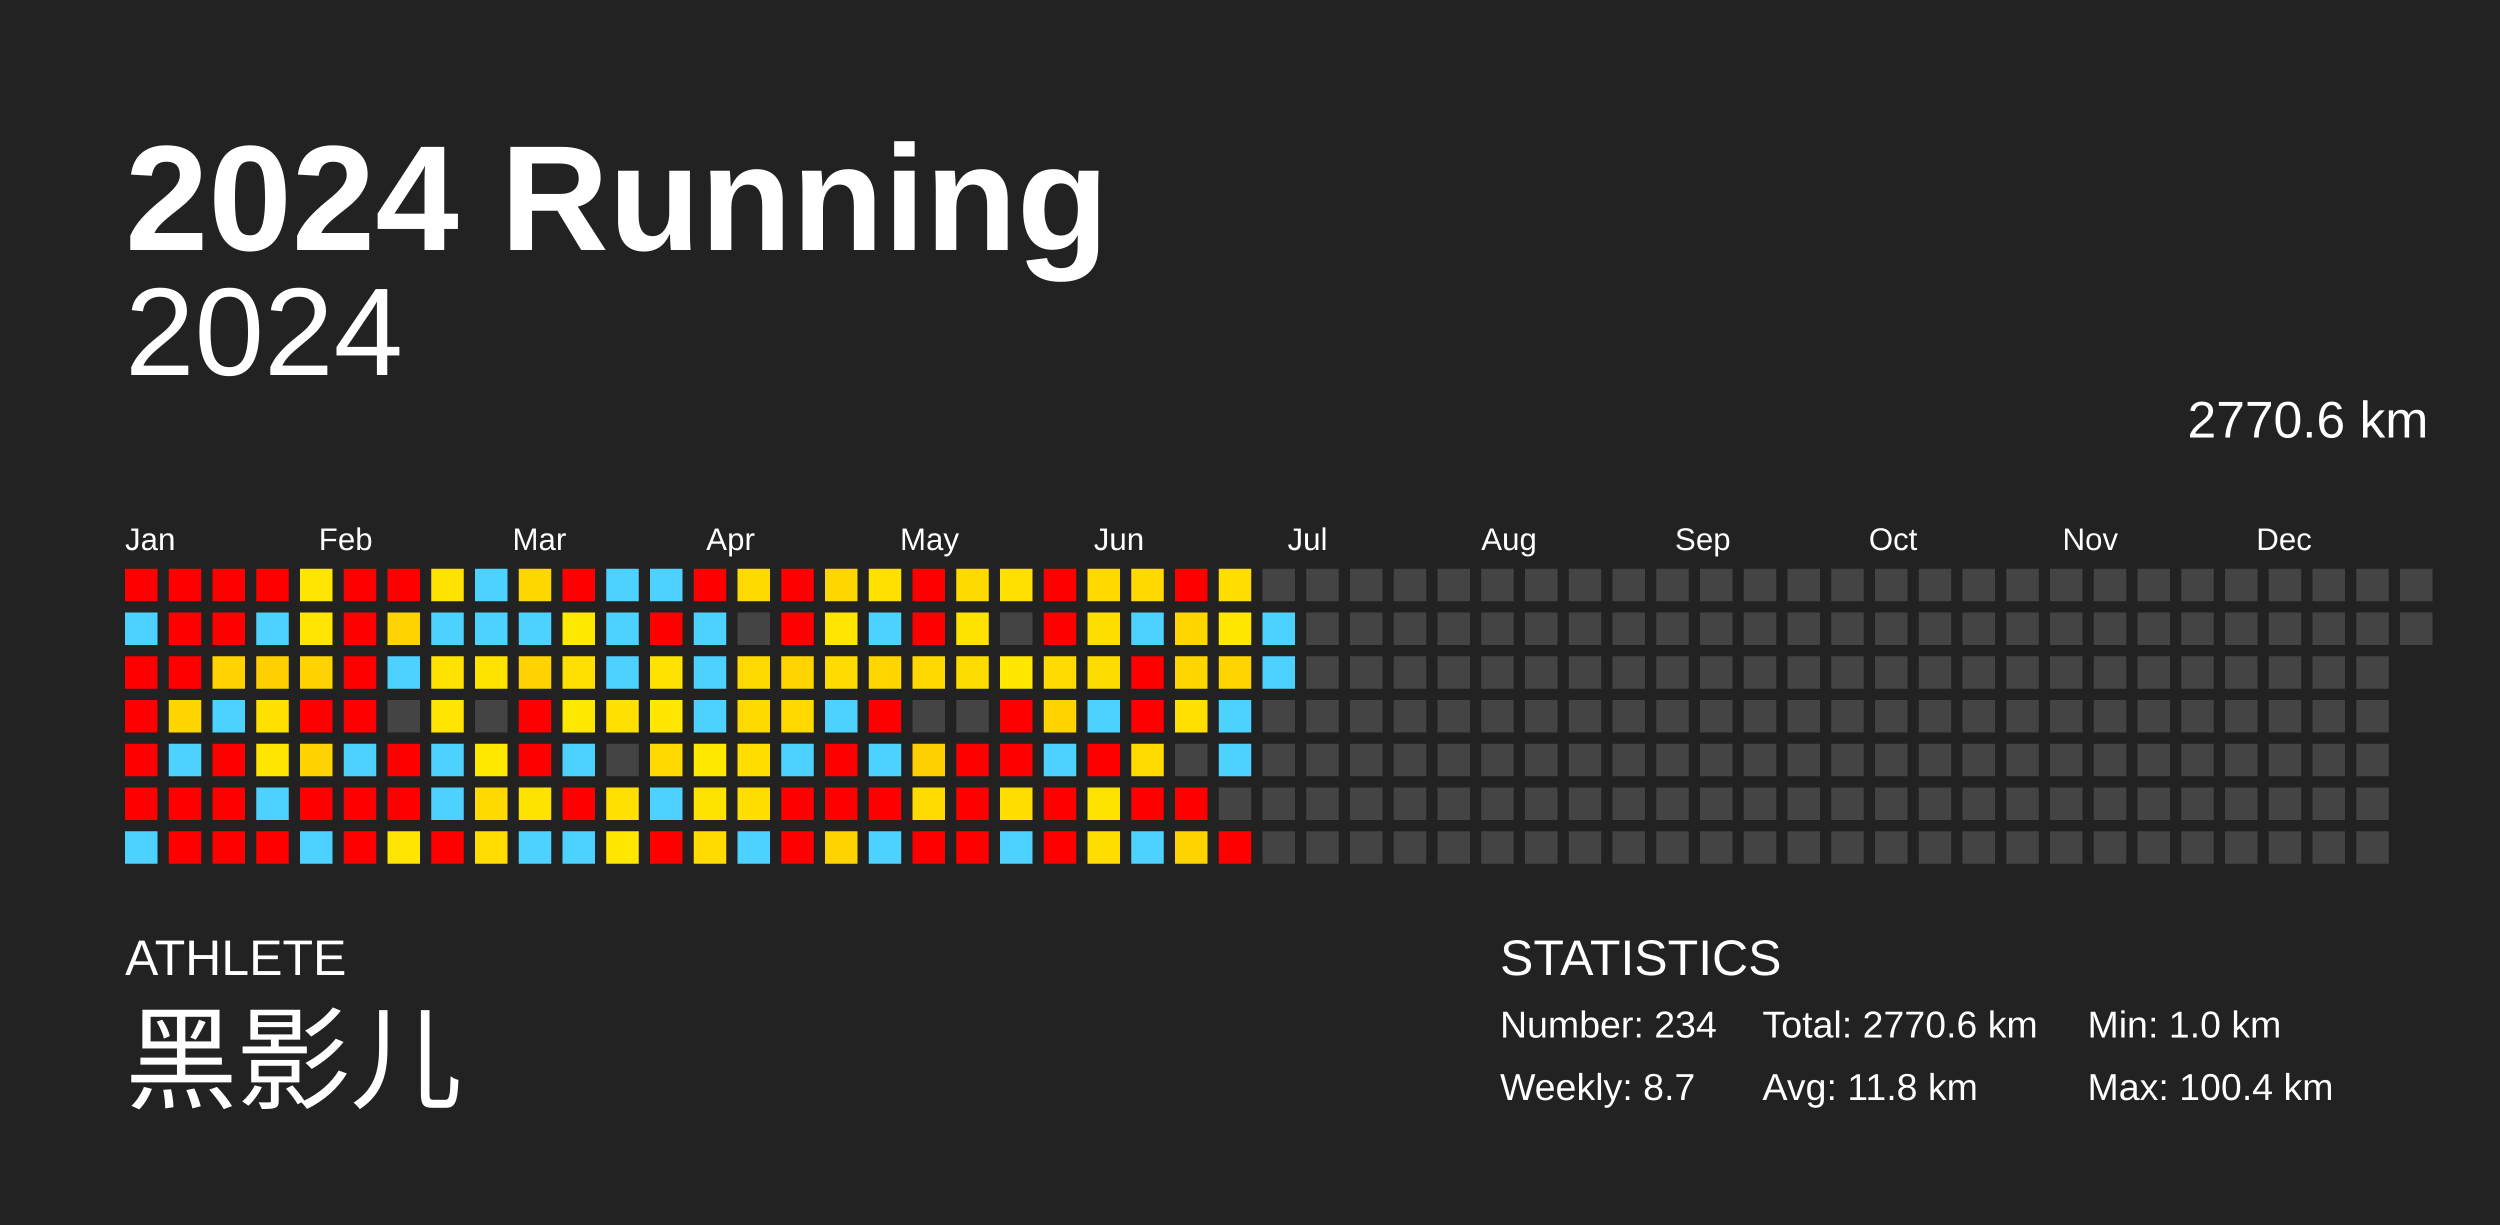
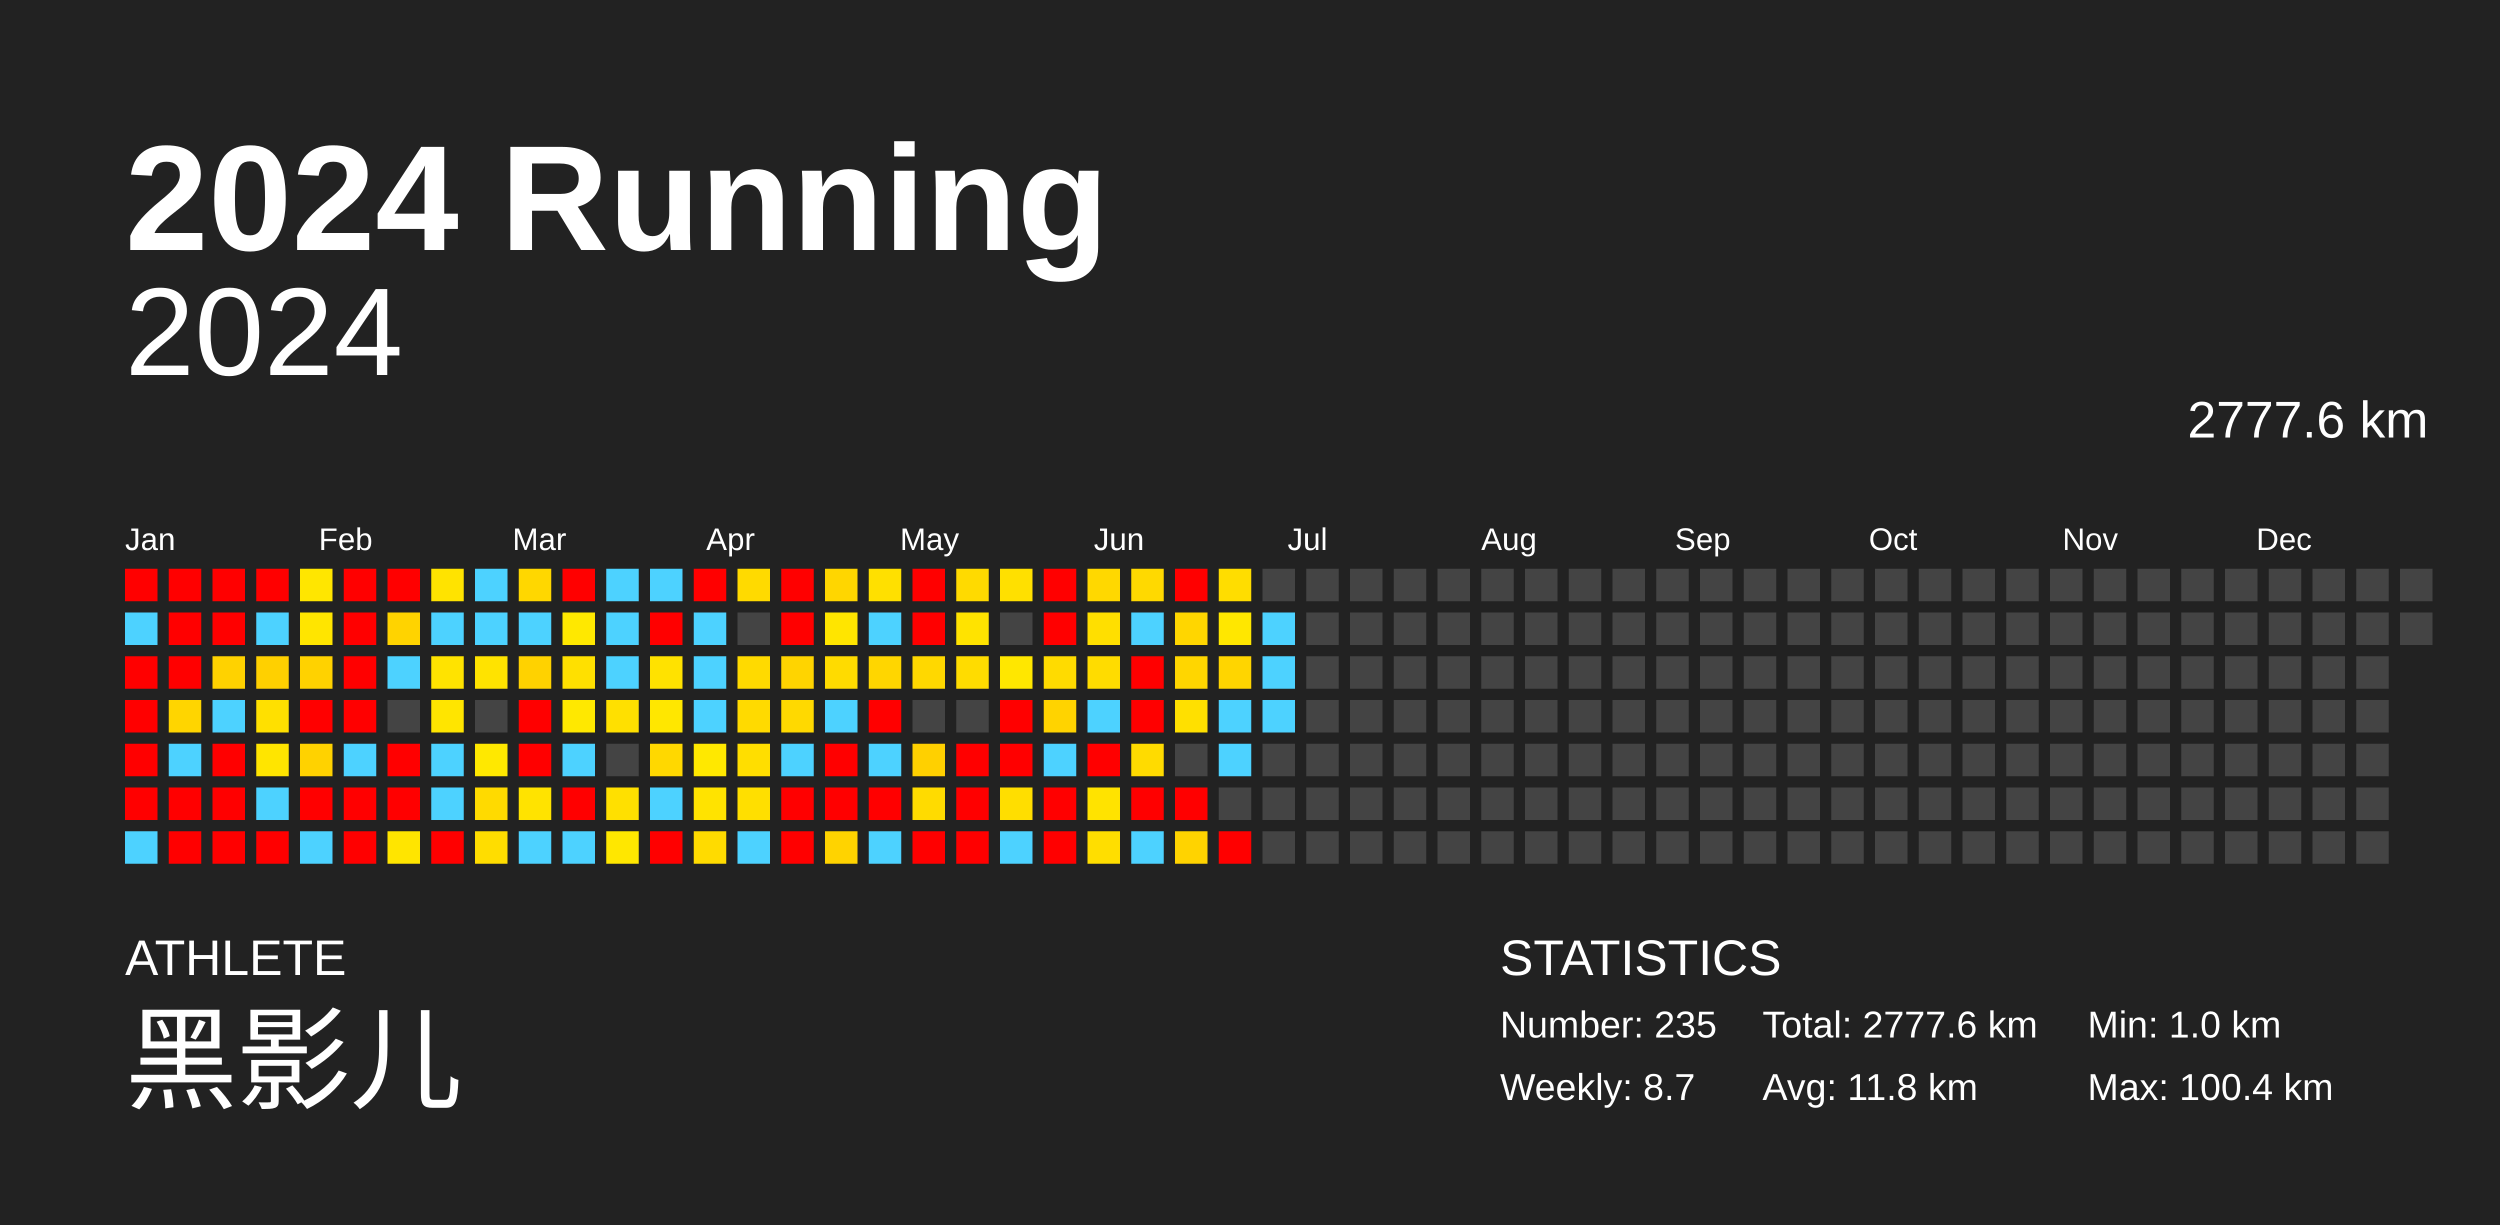
<svg xmlns="http://www.w3.org/2000/svg" baseProfile="full" height="98mm" version="1.1" viewBox="0,0,200,98" width="200mm">
  <defs />
  <rect fill="#222222" height="98" width="200" x="0" y="0" />
  <text fill="#FFFFFF" style="font-size:12px; font-family:Arial; font-weight:bold;" x="10" y="20">2024 Running</text>
  <text fill="#FFFFFF" style="font-size:4px; font-family:Arial" x="10" y="78">ATHLETE</text>
  <text fill="#FFFFFF" style="font-size:9px; font-family:Arial" x="10" y="88">黑影儿</text>
  <text fill="#FFFFFF" style="font-size:4px; font-family:Arial" x="120" y="78">STATISTICS</text>
-   <text fill="#FFFFFF" style="font-size:3px; font-family:Arial" x="120" y="83">Number: 234</text>
+   <text fill="#FFFFFF" style="font-size:3px; font-family:Arial" x="120" y="83">Number: 235</text>
  <text fill="#FFFFFF" style="font-size:3px; font-family:Arial" x="120" y="88">Weekly: 8.7</text>
-   <text fill="#FFFFFF" style="font-size:3px; font-family:Arial" x="141" y="83">Total: 2770.6 km</text>
+   <text fill="#FFFFFF" style="font-size:3px; font-family:Arial" x="141" y="83">Total: 2777.6 km</text>
  <text fill="#FFFFFF" style="font-size:3px; font-family:Arial" x="141" y="88">Avg: 11.8 km</text>
  <text fill="#FFFFFF" style="font-size:3px; font-family:Arial" x="167" y="83">Min: 1.0 km</text>
  <text fill="#FFFFFF" style="font-size:3px; font-family:Arial" x="167" y="88">Max: 100.4 km</text>
  <text alignment-baseline="hanging" fill="#FFFFFF" style="font-size:10.0px; font-family:Arial;" x="10" y="30">2024</text>
-   <text alignment-baseline="hanging" fill="#FFFFFF" style="font-size:4.125px; font-family:Arial;" x="175" y="35">2770.6 km</text>
+   <text alignment-baseline="hanging" fill="#FFFFFF" style="font-size:4.125px; font-family:Arial;" x="175" y="35">2777.6 km</text>
  <text fill="#FFFFFF" style="font-size:2.5px; font-family:Arial" x="10.0" y="44">Jan</text>
  <text fill="#FFFFFF" style="font-size:2.5px; font-family:Arial" x="25.5" y="44">Feb</text>
  <text fill="#FFFFFF" style="font-size:2.5px; font-family:Arial" x="41.0" y="44">Mar</text>
  <text fill="#FFFFFF" style="font-size:2.5px; font-family:Arial" x="56.5" y="44">Apr</text>
  <text fill="#FFFFFF" style="font-size:2.5px; font-family:Arial" x="72.0" y="44">May</text>
  <text fill="#FFFFFF" style="font-size:2.5px; font-family:Arial" x="87.5" y="44">Jun</text>
  <text fill="#FFFFFF" style="font-size:2.5px; font-family:Arial" x="103.0" y="44">Jul</text>
  <text fill="#FFFFFF" style="font-size:2.5px; font-family:Arial" x="118.5" y="44">Aug</text>
  <text fill="#FFFFFF" style="font-size:2.5px; font-family:Arial" x="134.0" y="44">Sep</text>
  <text fill="#FFFFFF" style="font-size:2.5px; font-family:Arial" x="149.5" y="44">Oct</text>
  <text fill="#FFFFFF" style="font-size:2.5px; font-family:Arial" x="165.0" y="44">Nov</text>
  <text fill="#FFFFFF" style="font-size:2.5px; font-family:Arial" x="180.5" y="44">Dec</text>
  <rect fill="red" height="2.6" width="2.6" x="10.0" y="45.5" />
  <rect fill="#4dd2ff" height="2.6" width="2.6" x="10.0" y="49.0" />
  <rect fill="red" height="2.6" width="2.6" x="10.0" y="52.5" />
  <rect fill="red" height="2.6" width="2.6" x="10.0" y="56.0" />
  <rect fill="red" height="2.6" width="2.6" x="10.0" y="59.5" />
  <rect fill="red" height="2.6" width="2.6" x="10.0" y="63.0" />
  <rect fill="#4dd2ff" height="2.6" width="2.6" x="10.0" y="66.5" />
  <rect fill="red" height="2.6" width="2.6" x="13.5" y="45.5" />
  <rect fill="red" height="2.6" width="2.6" x="13.5" y="49.0" />
  <rect fill="red" height="2.6" width="2.6" x="13.5" y="52.5" />
  <rect fill="#ffd500" height="2.6" width="2.6" x="13.5" y="56.0" />
  <rect fill="#4dd2ff" height="2.6" width="2.6" x="13.5" y="59.5" />
  <rect fill="red" height="2.6" width="2.6" x="13.5" y="63.0" />
  <rect fill="red" height="2.6" width="2.6" x="13.5" y="66.5" />
  <rect fill="red" height="2.6" width="2.6" x="17.0" y="45.5" />
  <rect fill="red" height="2.6" width="2.6" x="17.0" y="49.0" />
  <rect fill="#ffd200" height="2.6" width="2.6" x="17.0" y="52.5" />
  <rect fill="#4dd2ff" height="2.6" width="2.6" x="17.0" y="56.0" />
  <rect fill="red" height="2.6" width="2.6" x="17.0" y="59.5" />
  <rect fill="red" height="2.6" width="2.6" x="17.0" y="63.0" />
  <rect fill="red" height="2.6" width="2.6" x="17.0" y="66.5" />
  <rect fill="red" height="2.6" width="2.6" x="20.5" y="45.5" />
  <rect fill="#4dd2ff" height="2.6" width="2.6" x="20.5" y="49.0" />
  <rect fill="#ffd000" height="2.6" width="2.6" x="20.5" y="52.5" />
  <rect fill="#ffe000" height="2.6" width="2.6" x="20.5" y="56.0" />
  <rect fill="#ffe500" height="2.6" width="2.6" x="20.5" y="59.5" />
  <rect fill="#4dd2ff" height="2.6" width="2.6" x="20.5" y="63.0" />
  <rect fill="red" height="2.6" width="2.6" x="20.5" y="66.5" />
  <rect fill="#ffe600" height="2.6" width="2.6" x="24.0" y="45.5" />
  <rect fill="#ffe500" height="2.6" width="2.6" x="24.0" y="49.0" />
  <rect fill="#ffd200" height="2.6" width="2.6" x="24.0" y="52.5" />
  <rect fill="red" height="2.6" width="2.6" x="24.0" y="56.0" />
  <rect fill="#ffd200" height="2.6" width="2.6" x="24.0" y="59.5" />
  <rect fill="red" height="2.6" width="2.6" x="24.0" y="63.0" />
  <rect fill="#4dd2ff" height="2.6" width="2.6" x="24.0" y="66.5" />
  <rect fill="red" height="2.6" width="2.6" x="27.5" y="45.5" />
  <rect fill="red" height="2.6" width="2.6" x="27.5" y="49.0" />
  <rect fill="red" height="2.6" width="2.6" x="27.5" y="52.5" />
  <rect fill="red" height="2.6" width="2.6" x="27.5" y="56.0" />
  <rect fill="#4dd2ff" height="2.6" width="2.6" x="27.5" y="59.5" />
  <rect fill="red" height="2.6" width="2.6" x="27.5" y="63.0" />
  <rect fill="red" height="2.6" width="2.6" x="27.5" y="66.5" />
  <rect fill="red" height="2.6" width="2.6" x="31.0" y="45.5" />
  <rect fill="#ffd300" height="2.6" width="2.6" x="31.0" y="49.0" />
  <rect fill="#4dd2ff" height="2.6" width="2.6" x="31.0" y="52.5" />
  <rect fill="#444444" height="2.6" width="2.6" x="31.0" y="56.0" />
  <rect fill="red" height="2.6" width="2.6" x="31.0" y="59.5" />
  <rect fill="red" height="2.6" width="2.6" x="31.0" y="63.0" />
  <rect fill="#ffe500" height="2.6" width="2.6" x="31.0" y="66.5" />
  <rect fill="#ffe300" height="2.6" width="2.6" x="34.5" y="45.5" />
  <rect fill="#4dd2ff" height="2.6" width="2.6" x="34.5" y="49.0" />
  <rect fill="#ffe300" height="2.6" width="2.6" x="34.5" y="52.5" />
  <rect fill="#ffe500" height="2.6" width="2.6" x="34.5" y="56.0" />
  <rect fill="#4dd2ff" height="2.6" width="2.6" x="34.5" y="59.5" />
  <rect fill="#4dd2ff" height="2.6" width="2.6" x="34.5" y="63.0" />
  <rect fill="red" height="2.6" width="2.6" x="34.5" y="66.5" />
  <rect fill="#4dd2ff" height="2.6" width="2.6" x="38.0" y="45.5" />
  <rect fill="#4dd2ff" height="2.6" width="2.6" x="38.0" y="49.0" />
  <rect fill="#ffe300" height="2.6" width="2.6" x="38.0" y="52.5" />
  <rect fill="#444444" height="2.6" width="2.6" x="38.0" y="56.0" />
  <rect fill="#ffe800" height="2.6" width="2.6" x="38.0" y="59.5" />
  <rect fill="#ffda00" height="2.6" width="2.6" x="38.0" y="63.0" />
  <rect fill="#ffdd00" height="2.6" width="2.6" x="38.0" y="66.5" />
  <rect fill="#ffd700" height="2.6" width="2.6" x="41.5" y="45.5" />
  <rect fill="#4dd2ff" height="2.6" width="2.6" x="41.5" y="49.0" />
  <rect fill="#ffd200" height="2.6" width="2.6" x="41.5" y="52.5" />
  <rect fill="red" height="2.6" width="2.6" x="41.5" y="56.0" />
  <rect fill="red" height="2.6" width="2.6" x="41.5" y="59.5" />
  <rect fill="#ffe300" height="2.6" width="2.6" x="41.5" y="63.0" />
  <rect fill="#4dd2ff" height="2.6" width="2.6" x="41.5" y="66.5" />
  <rect fill="red" height="2.6" width="2.6" x="45.0" y="45.5" />
  <rect fill="#ffe800" height="2.6" width="2.6" x="45.0" y="49.0" />
  <rect fill="#ffe000" height="2.6" width="2.6" x="45.0" y="52.5" />
  <rect fill="#ffe800" height="2.6" width="2.6" x="45.0" y="56.0" />
  <rect fill="#4dd2ff" height="2.6" width="2.6" x="45.0" y="59.5" />
  <rect fill="red" height="2.6" width="2.6" x="45.0" y="63.0" />
  <rect fill="#4dd2ff" height="2.6" width="2.6" x="45.0" y="66.5" />
  <rect fill="#4dd2ff" height="2.6" width="2.6" x="48.5" y="45.5" />
  <rect fill="#4dd2ff" height="2.6" width="2.6" x="48.5" y="49.0" />
  <rect fill="#4dd2ff" height="2.6" width="2.6" x="48.5" y="52.5" />
  <rect fill="#ffe000" height="2.6" width="2.6" x="48.5" y="56.0" />
  <rect fill="#444444" height="2.6" width="2.6" x="48.5" y="59.5" />
  <rect fill="#ffe000" height="2.6" width="2.6" x="48.5" y="63.0" />
  <rect fill="#ffe700" height="2.6" width="2.6" x="48.5" y="66.5" />
  <rect fill="#4dd2ff" height="2.6" width="2.6" x="52.0" y="45.5" />
  <rect fill="red" height="2.6" width="2.6" x="52.0" y="49.0" />
  <rect fill="#ffe200" height="2.6" width="2.6" x="52.0" y="52.5" />
  <rect fill="#ffe700" height="2.6" width="2.6" x="52.0" y="56.0" />
  <rect fill="#ffd800" height="2.6" width="2.6" x="52.0" y="59.5" />
  <rect fill="#4dd2ff" height="2.6" width="2.6" x="52.0" y="63.0" />
  <rect fill="red" height="2.6" width="2.6" x="52.0" y="66.5" />
  <rect fill="red" height="2.6" width="2.6" x="55.5" y="45.5" />
  <rect fill="#4dd2ff" height="2.6" width="2.6" x="55.5" y="49.0" />
  <rect fill="#4dd2ff" height="2.6" width="2.6" x="55.5" y="52.5" />
  <rect fill="#4dd2ff" height="2.6" width="2.6" x="55.5" y="56.0" />
  <rect fill="#ffe800" height="2.6" width="2.6" x="55.5" y="59.5" />
  <rect fill="#ffe300" height="2.6" width="2.6" x="55.5" y="63.0" />
  <rect fill="#ffdb00" height="2.6" width="2.6" x="55.5" y="66.5" />
  <rect fill="#ffda00" height="2.6" width="2.6" x="59.0" y="45.5" />
  <rect fill="#444444" height="2.6" width="2.6" x="59.0" y="49.0" />
  <rect fill="#ffda00" height="2.6" width="2.6" x="59.0" y="52.5" />
  <rect fill="#ffda00" height="2.6" width="2.6" x="59.0" y="56.0" />
  <rect fill="#ffde00" height="2.6" width="2.6" x="59.0" y="59.5" />
  <rect fill="#ffdf00" height="2.6" width="2.6" x="59.0" y="63.0" />
  <rect fill="#4dd2ff" height="2.6" width="2.6" x="59.0" y="66.5" />
  <rect fill="red" height="2.6" width="2.6" x="62.5" y="45.5" />
  <rect fill="red" height="2.6" width="2.6" x="62.5" y="49.0" />
  <rect fill="#ffd400" height="2.6" width="2.6" x="62.5" y="52.5" />
  <rect fill="#ffd900" height="2.6" width="2.6" x="62.5" y="56.0" />
  <rect fill="#4dd2ff" height="2.6" width="2.6" x="62.5" y="59.5" />
  <rect fill="red" height="2.6" width="2.6" x="62.5" y="63.0" />
  <rect fill="red" height="2.6" width="2.6" x="62.5" y="66.5" />
  <rect fill="#ffd600" height="2.6" width="2.6" x="66.0" y="45.5" />
  <rect fill="#ffe500" height="2.6" width="2.6" x="66.0" y="49.0" />
  <rect fill="#ffdb00" height="2.6" width="2.6" x="66.0" y="52.5" />
  <rect fill="#4dd2ff" height="2.6" width="2.6" x="66.0" y="56.0" />
  <rect fill="red" height="2.6" width="2.6" x="66.0" y="59.5" />
  <rect fill="red" height="2.6" width="2.6" x="66.0" y="63.0" />
  <rect fill="#ffd300" height="2.6" width="2.6" x="66.0" y="66.5" />
  <rect fill="#ffe000" height="2.6" width="2.6" x="69.5" y="45.5" />
  <rect fill="#4dd2ff" height="2.6" width="2.6" x="69.5" y="49.0" />
  <rect fill="#ffd600" height="2.6" width="2.6" x="69.5" y="52.5" />
  <rect fill="red" height="2.6" width="2.6" x="69.5" y="56.0" />
  <rect fill="#4dd2ff" height="2.6" width="2.6" x="69.5" y="59.5" />
  <rect fill="red" height="2.6" width="2.6" x="69.5" y="63.0" />
  <rect fill="#4dd2ff" height="2.6" width="2.6" x="69.5" y="66.5" />
  <rect fill="red" height="2.6" width="2.6" x="73.0" y="45.5" />
  <rect fill="red" height="2.6" width="2.6" x="73.0" y="49.0" />
  <rect fill="#ffd800" height="2.6" width="2.6" x="73.0" y="52.5" />
  <rect fill="#444444" height="2.6" width="2.6" x="73.0" y="56.0" />
  <rect fill="#ffd000" height="2.6" width="2.6" x="73.0" y="59.5" />
  <rect fill="#ffdb00" height="2.6" width="2.6" x="73.0" y="63.0" />
  <rect fill="red" height="2.6" width="2.6" x="73.0" y="66.5" />
  <rect fill="#ffda00" height="2.6" width="2.6" x="76.5" y="45.5" />
  <rect fill="#ffe300" height="2.6" width="2.6" x="76.5" y="49.0" />
  <rect fill="#ffdc00" height="2.6" width="2.6" x="76.5" y="52.5" />
  <rect fill="#444444" height="2.6" width="2.6" x="76.5" y="56.0" />
  <rect fill="red" height="2.6" width="2.6" x="76.5" y="59.5" />
  <rect fill="red" height="2.6" width="2.6" x="76.5" y="63.0" />
  <rect fill="red" height="2.6" width="2.6" x="76.5" y="66.5" />
  <rect fill="#ffe000" height="2.6" width="2.6" x="80.0" y="45.5" />
  <rect fill="#444444" height="2.6" width="2.6" x="80.0" y="49.0" />
  <rect fill="#ffe700" height="2.6" width="2.6" x="80.0" y="52.5" />
  <rect fill="red" height="2.6" width="2.6" x="80.0" y="56.0" />
  <rect fill="red" height="2.6" width="2.6" x="80.0" y="59.5" />
  <rect fill="#ffde00" height="2.6" width="2.6" x="80.0" y="63.0" />
  <rect fill="#4dd2ff" height="2.6" width="2.6" x="80.0" y="66.5" />
  <rect fill="red" height="2.6" width="2.6" x="83.5" y="45.5" />
  <rect fill="red" height="2.6" width="2.6" x="83.5" y="49.0" />
  <rect fill="#ffdb00" height="2.6" width="2.6" x="83.5" y="52.5" />
  <rect fill="#ffd300" height="2.6" width="2.6" x="83.5" y="56.0" />
  <rect fill="#4dd2ff" height="2.6" width="2.6" x="83.5" y="59.5" />
  <rect fill="red" height="2.6" width="2.6" x="83.5" y="63.0" />
  <rect fill="red" height="2.6" width="2.6" x="83.5" y="66.5" />
  <rect fill="#ffd800" height="2.6" width="2.6" x="87.0" y="45.5" />
  <rect fill="#ffdf00" height="2.6" width="2.6" x="87.0" y="49.0" />
  <rect fill="#ffdc00" height="2.6" width="2.6" x="87.0" y="52.5" />
  <rect fill="#4dd2ff" height="2.6" width="2.6" x="87.0" y="56.0" />
  <rect fill="red" height="2.6" width="2.6" x="87.0" y="59.5" />
  <rect fill="#ffe300" height="2.6" width="2.6" x="87.0" y="63.0" />
  <rect fill="#ffde00" height="2.6" width="2.6" x="87.0" y="66.5" />
  <rect fill="#ffd900" height="2.6" width="2.6" x="90.5" y="45.5" />
  <rect fill="#4dd2ff" height="2.6" width="2.6" x="90.5" y="49.0" />
  <rect fill="red" height="2.6" width="2.6" x="90.5" y="52.5" />
  <rect fill="red" height="2.6" width="2.6" x="90.5" y="56.0" />
  <rect fill="#ffdb00" height="2.6" width="2.6" x="90.5" y="59.5" />
  <rect fill="red" height="2.6" width="2.6" x="90.5" y="63.0" />
  <rect fill="#4dd2ff" height="2.6" width="2.6" x="90.5" y="66.5" />
  <rect fill="red" height="2.6" width="2.6" x="94.0" y="45.5" />
  <rect fill="#ffd600" height="2.6" width="2.6" x="94.0" y="49.0" />
  <rect fill="#ffd600" height="2.6" width="2.6" x="94.0" y="52.5" />
  <rect fill="#ffe000" height="2.6" width="2.6" x="94.0" y="56.0" />
  <rect fill="#444444" height="2.6" width="2.6" x="94.0" y="59.5" />
  <rect fill="red" height="2.6" width="2.6" x="94.0" y="63.0" />
  <rect fill="#ffd300" height="2.6" width="2.6" x="94.0" y="66.5" />
  <rect fill="#ffdd00" height="2.6" width="2.6" x="97.5" y="45.5" />
  <rect fill="#ffe700" height="2.6" width="2.6" x="97.5" y="49.0" />
  <rect fill="#ffd500" height="2.6" width="2.6" x="97.5" y="52.5" />
  <rect fill="#4dd2ff" height="2.6" width="2.6" x="97.5" y="56.0" />
  <rect fill="#4dd2ff" height="2.6" width="2.6" x="97.5" y="59.5" />
  <rect fill="#444444" height="2.6" width="2.6" x="97.5" y="63.0" />
  <rect fill="red" height="2.6" width="2.6" x="97.5" y="66.5" />
  <rect fill="#444444" height="2.6" width="2.6" x="101.0" y="45.5" />
  <rect fill="#4dd2ff" height="2.6" width="2.6" x="101.0" y="49.0" />
  <rect fill="#4dd2ff" height="2.6" width="2.6" x="101.0" y="52.5" />
-   <rect fill="#444444" height="2.6" width="2.6" x="101.0" y="56.0" />
+   <rect fill="#4dd2ff" height="2.6" width="2.6" x="101.0" y="56.0" />
  <rect fill="#444444" height="2.6" width="2.6" x="101.0" y="59.5" />
  <rect fill="#444444" height="2.6" width="2.6" x="101.0" y="63.0" />
  <rect fill="#444444" height="2.6" width="2.6" x="101.0" y="66.5" />
  <rect fill="#444444" height="2.6" width="2.6" x="104.5" y="45.5" />
  <rect fill="#444444" height="2.6" width="2.6" x="104.5" y="49.0" />
  <rect fill="#444444" height="2.6" width="2.6" x="104.5" y="52.5" />
  <rect fill="#444444" height="2.6" width="2.6" x="104.5" y="56.0" />
  <rect fill="#444444" height="2.6" width="2.6" x="104.5" y="59.5" />
  <rect fill="#444444" height="2.6" width="2.6" x="104.5" y="63.0" />
  <rect fill="#444444" height="2.6" width="2.6" x="104.5" y="66.5" />
  <rect fill="#444444" height="2.6" width="2.6" x="108.0" y="45.5" />
  <rect fill="#444444" height="2.6" width="2.6" x="108.0" y="49.0" />
  <rect fill="#444444" height="2.6" width="2.6" x="108.0" y="52.5" />
  <rect fill="#444444" height="2.6" width="2.6" x="108.0" y="56.0" />
  <rect fill="#444444" height="2.6" width="2.6" x="108.0" y="59.5" />
  <rect fill="#444444" height="2.6" width="2.6" x="108.0" y="63.0" />
  <rect fill="#444444" height="2.6" width="2.6" x="108.0" y="66.5" />
  <rect fill="#444444" height="2.6" width="2.6" x="111.5" y="45.5" />
  <rect fill="#444444" height="2.6" width="2.6" x="111.5" y="49.0" />
  <rect fill="#444444" height="2.6" width="2.6" x="111.5" y="52.5" />
  <rect fill="#444444" height="2.6" width="2.6" x="111.5" y="56.0" />
  <rect fill="#444444" height="2.6" width="2.6" x="111.5" y="59.5" />
  <rect fill="#444444" height="2.6" width="2.6" x="111.5" y="63.0" />
  <rect fill="#444444" height="2.6" width="2.6" x="111.5" y="66.5" />
  <rect fill="#444444" height="2.6" width="2.6" x="115.0" y="45.5" />
  <rect fill="#444444" height="2.6" width="2.6" x="115.0" y="49.0" />
  <rect fill="#444444" height="2.6" width="2.6" x="115.0" y="52.5" />
  <rect fill="#444444" height="2.6" width="2.6" x="115.0" y="56.0" />
  <rect fill="#444444" height="2.6" width="2.6" x="115.0" y="59.5" />
  <rect fill="#444444" height="2.6" width="2.6" x="115.0" y="63.0" />
  <rect fill="#444444" height="2.6" width="2.6" x="115.0" y="66.5" />
  <rect fill="#444444" height="2.6" width="2.6" x="118.5" y="45.5" />
  <rect fill="#444444" height="2.6" width="2.6" x="118.5" y="49.0" />
  <rect fill="#444444" height="2.6" width="2.6" x="118.5" y="52.5" />
  <rect fill="#444444" height="2.6" width="2.6" x="118.5" y="56.0" />
  <rect fill="#444444" height="2.6" width="2.6" x="118.5" y="59.5" />
  <rect fill="#444444" height="2.6" width="2.6" x="118.5" y="63.0" />
  <rect fill="#444444" height="2.6" width="2.6" x="118.5" y="66.5" />
  <rect fill="#444444" height="2.6" width="2.6" x="122.0" y="45.5" />
  <rect fill="#444444" height="2.6" width="2.6" x="122.0" y="49.0" />
  <rect fill="#444444" height="2.6" width="2.6" x="122.0" y="52.5" />
  <rect fill="#444444" height="2.6" width="2.6" x="122.0" y="56.0" />
  <rect fill="#444444" height="2.6" width="2.6" x="122.0" y="59.5" />
  <rect fill="#444444" height="2.6" width="2.6" x="122.0" y="63.0" />
  <rect fill="#444444" height="2.6" width="2.6" x="122.0" y="66.5" />
  <rect fill="#444444" height="2.6" width="2.6" x="125.5" y="45.5" />
  <rect fill="#444444" height="2.6" width="2.6" x="125.5" y="49.0" />
  <rect fill="#444444" height="2.6" width="2.6" x="125.5" y="52.5" />
  <rect fill="#444444" height="2.6" width="2.6" x="125.5" y="56.0" />
  <rect fill="#444444" height="2.6" width="2.6" x="125.5" y="59.5" />
  <rect fill="#444444" height="2.6" width="2.6" x="125.5" y="63.0" />
  <rect fill="#444444" height="2.6" width="2.6" x="125.5" y="66.5" />
  <rect fill="#444444" height="2.6" width="2.6" x="129.0" y="45.5" />
  <rect fill="#444444" height="2.6" width="2.6" x="129.0" y="49.0" />
  <rect fill="#444444" height="2.6" width="2.6" x="129.0" y="52.5" />
  <rect fill="#444444" height="2.6" width="2.6" x="129.0" y="56.0" />
  <rect fill="#444444" height="2.6" width="2.6" x="129.0" y="59.5" />
  <rect fill="#444444" height="2.6" width="2.6" x="129.0" y="63.0" />
  <rect fill="#444444" height="2.6" width="2.6" x="129.0" y="66.5" />
  <rect fill="#444444" height="2.6" width="2.6" x="132.5" y="45.5" />
  <rect fill="#444444" height="2.6" width="2.6" x="132.5" y="49.0" />
  <rect fill="#444444" height="2.6" width="2.6" x="132.5" y="52.5" />
  <rect fill="#444444" height="2.6" width="2.6" x="132.5" y="56.0" />
  <rect fill="#444444" height="2.6" width="2.6" x="132.5" y="59.5" />
  <rect fill="#444444" height="2.6" width="2.6" x="132.5" y="63.0" />
  <rect fill="#444444" height="2.6" width="2.6" x="132.5" y="66.5" />
  <rect fill="#444444" height="2.6" width="2.6" x="136.0" y="45.5" />
  <rect fill="#444444" height="2.6" width="2.6" x="136.0" y="49.0" />
  <rect fill="#444444" height="2.6" width="2.6" x="136.0" y="52.5" />
  <rect fill="#444444" height="2.6" width="2.6" x="136.0" y="56.0" />
  <rect fill="#444444" height="2.6" width="2.6" x="136.0" y="59.5" />
  <rect fill="#444444" height="2.6" width="2.6" x="136.0" y="63.0" />
  <rect fill="#444444" height="2.6" width="2.6" x="136.0" y="66.5" />
  <rect fill="#444444" height="2.6" width="2.6" x="139.5" y="45.5" />
  <rect fill="#444444" height="2.6" width="2.6" x="139.5" y="49.0" />
  <rect fill="#444444" height="2.6" width="2.6" x="139.5" y="52.5" />
  <rect fill="#444444" height="2.6" width="2.6" x="139.5" y="56.0" />
  <rect fill="#444444" height="2.6" width="2.6" x="139.5" y="59.5" />
  <rect fill="#444444" height="2.6" width="2.6" x="139.5" y="63.0" />
  <rect fill="#444444" height="2.6" width="2.6" x="139.5" y="66.5" />
  <rect fill="#444444" height="2.6" width="2.6" x="143.0" y="45.5" />
  <rect fill="#444444" height="2.6" width="2.6" x="143.0" y="49.0" />
  <rect fill="#444444" height="2.6" width="2.6" x="143.0" y="52.5" />
  <rect fill="#444444" height="2.6" width="2.6" x="143.0" y="56.0" />
  <rect fill="#444444" height="2.6" width="2.6" x="143.0" y="59.5" />
  <rect fill="#444444" height="2.6" width="2.6" x="143.0" y="63.0" />
  <rect fill="#444444" height="2.6" width="2.6" x="143.0" y="66.5" />
  <rect fill="#444444" height="2.6" width="2.6" x="146.5" y="45.5" />
  <rect fill="#444444" height="2.6" width="2.6" x="146.5" y="49.0" />
  <rect fill="#444444" height="2.6" width="2.6" x="146.5" y="52.5" />
  <rect fill="#444444" height="2.6" width="2.6" x="146.5" y="56.0" />
  <rect fill="#444444" height="2.6" width="2.6" x="146.5" y="59.5" />
  <rect fill="#444444" height="2.6" width="2.6" x="146.5" y="63.0" />
  <rect fill="#444444" height="2.6" width="2.6" x="146.5" y="66.5" />
  <rect fill="#444444" height="2.6" width="2.6" x="150.0" y="45.5" />
  <rect fill="#444444" height="2.6" width="2.6" x="150.0" y="49.0" />
  <rect fill="#444444" height="2.6" width="2.6" x="150.0" y="52.5" />
  <rect fill="#444444" height="2.6" width="2.6" x="150.0" y="56.0" />
  <rect fill="#444444" height="2.6" width="2.6" x="150.0" y="59.5" />
  <rect fill="#444444" height="2.6" width="2.6" x="150.0" y="63.0" />
  <rect fill="#444444" height="2.6" width="2.6" x="150.0" y="66.5" />
  <rect fill="#444444" height="2.6" width="2.6" x="153.5" y="45.5" />
  <rect fill="#444444" height="2.6" width="2.6" x="153.5" y="49.0" />
  <rect fill="#444444" height="2.6" width="2.6" x="153.5" y="52.5" />
  <rect fill="#444444" height="2.6" width="2.6" x="153.5" y="56.0" />
  <rect fill="#444444" height="2.6" width="2.6" x="153.5" y="59.5" />
  <rect fill="#444444" height="2.6" width="2.6" x="153.5" y="63.0" />
  <rect fill="#444444" height="2.6" width="2.6" x="153.5" y="66.5" />
  <rect fill="#444444" height="2.6" width="2.6" x="157.0" y="45.5" />
  <rect fill="#444444" height="2.6" width="2.6" x="157.0" y="49.0" />
  <rect fill="#444444" height="2.6" width="2.6" x="157.0" y="52.5" />
  <rect fill="#444444" height="2.6" width="2.6" x="157.0" y="56.0" />
  <rect fill="#444444" height="2.6" width="2.6" x="157.0" y="59.5" />
  <rect fill="#444444" height="2.6" width="2.6" x="157.0" y="63.0" />
  <rect fill="#444444" height="2.6" width="2.6" x="157.0" y="66.5" />
  <rect fill="#444444" height="2.6" width="2.6" x="160.5" y="45.5" />
  <rect fill="#444444" height="2.6" width="2.6" x="160.5" y="49.0" />
  <rect fill="#444444" height="2.6" width="2.6" x="160.5" y="52.5" />
  <rect fill="#444444" height="2.6" width="2.6" x="160.5" y="56.0" />
  <rect fill="#444444" height="2.6" width="2.6" x="160.5" y="59.5" />
  <rect fill="#444444" height="2.6" width="2.6" x="160.5" y="63.0" />
  <rect fill="#444444" height="2.6" width="2.6" x="160.5" y="66.5" />
  <rect fill="#444444" height="2.6" width="2.6" x="164.0" y="45.5" />
  <rect fill="#444444" height="2.6" width="2.6" x="164.0" y="49.0" />
  <rect fill="#444444" height="2.6" width="2.6" x="164.0" y="52.5" />
  <rect fill="#444444" height="2.6" width="2.6" x="164.0" y="56.0" />
  <rect fill="#444444" height="2.6" width="2.6" x="164.0" y="59.5" />
  <rect fill="#444444" height="2.6" width="2.6" x="164.0" y="63.0" />
  <rect fill="#444444" height="2.6" width="2.6" x="164.0" y="66.5" />
  <rect fill="#444444" height="2.6" width="2.6" x="167.5" y="45.5" />
  <rect fill="#444444" height="2.6" width="2.6" x="167.5" y="49.0" />
  <rect fill="#444444" height="2.6" width="2.6" x="167.5" y="52.5" />
  <rect fill="#444444" height="2.6" width="2.6" x="167.5" y="56.0" />
  <rect fill="#444444" height="2.6" width="2.6" x="167.5" y="59.5" />
  <rect fill="#444444" height="2.6" width="2.6" x="167.5" y="63.0" />
  <rect fill="#444444" height="2.6" width="2.6" x="167.5" y="66.5" />
  <rect fill="#444444" height="2.6" width="2.6" x="171.0" y="45.5" />
  <rect fill="#444444" height="2.6" width="2.6" x="171.0" y="49.0" />
  <rect fill="#444444" height="2.6" width="2.6" x="171.0" y="52.5" />
  <rect fill="#444444" height="2.6" width="2.6" x="171.0" y="56.0" />
  <rect fill="#444444" height="2.6" width="2.6" x="171.0" y="59.5" />
  <rect fill="#444444" height="2.6" width="2.6" x="171.0" y="63.0" />
  <rect fill="#444444" height="2.6" width="2.6" x="171.0" y="66.5" />
  <rect fill="#444444" height="2.6" width="2.6" x="174.5" y="45.5" />
  <rect fill="#444444" height="2.6" width="2.6" x="174.5" y="49.0" />
  <rect fill="#444444" height="2.6" width="2.6" x="174.5" y="52.5" />
  <rect fill="#444444" height="2.6" width="2.6" x="174.5" y="56.0" />
  <rect fill="#444444" height="2.6" width="2.6" x="174.5" y="59.5" />
  <rect fill="#444444" height="2.6" width="2.6" x="174.5" y="63.0" />
  <rect fill="#444444" height="2.6" width="2.6" x="174.5" y="66.5" />
  <rect fill="#444444" height="2.6" width="2.6" x="178.0" y="45.5" />
  <rect fill="#444444" height="2.6" width="2.6" x="178.0" y="49.0" />
  <rect fill="#444444" height="2.6" width="2.6" x="178.0" y="52.5" />
  <rect fill="#444444" height="2.6" width="2.6" x="178.0" y="56.0" />
  <rect fill="#444444" height="2.6" width="2.6" x="178.0" y="59.5" />
  <rect fill="#444444" height="2.6" width="2.6" x="178.0" y="63.0" />
  <rect fill="#444444" height="2.6" width="2.6" x="178.0" y="66.5" />
  <rect fill="#444444" height="2.6" width="2.6" x="181.5" y="45.5" />
  <rect fill="#444444" height="2.6" width="2.6" x="181.5" y="49.0" />
  <rect fill="#444444" height="2.6" width="2.6" x="181.5" y="52.5" />
  <rect fill="#444444" height="2.6" width="2.6" x="181.5" y="56.0" />
  <rect fill="#444444" height="2.6" width="2.6" x="181.5" y="59.5" />
  <rect fill="#444444" height="2.6" width="2.6" x="181.5" y="63.0" />
  <rect fill="#444444" height="2.6" width="2.6" x="181.5" y="66.5" />
  <rect fill="#444444" height="2.6" width="2.6" x="185.0" y="45.5" />
  <rect fill="#444444" height="2.6" width="2.6" x="185.0" y="49.0" />
  <rect fill="#444444" height="2.6" width="2.6" x="185.0" y="52.5" />
  <rect fill="#444444" height="2.6" width="2.6" x="185.0" y="56.0" />
  <rect fill="#444444" height="2.6" width="2.6" x="185.0" y="59.5" />
  <rect fill="#444444" height="2.6" width="2.6" x="185.0" y="63.0" />
  <rect fill="#444444" height="2.6" width="2.6" x="185.0" y="66.5" />
  <rect fill="#444444" height="2.6" width="2.6" x="188.5" y="45.5" />
  <rect fill="#444444" height="2.6" width="2.6" x="188.5" y="49.0" />
  <rect fill="#444444" height="2.6" width="2.6" x="188.5" y="52.5" />
  <rect fill="#444444" height="2.6" width="2.6" x="188.5" y="56.0" />
  <rect fill="#444444" height="2.6" width="2.6" x="188.5" y="59.5" />
  <rect fill="#444444" height="2.6" width="2.6" x="188.5" y="63.0" />
  <rect fill="#444444" height="2.6" width="2.6" x="188.5" y="66.5" />
  <rect fill="#444444" height="2.6" width="2.6" x="192.0" y="45.5" />
  <rect fill="#444444" height="2.6" width="2.6" x="192.0" y="49.0" />
</svg>
